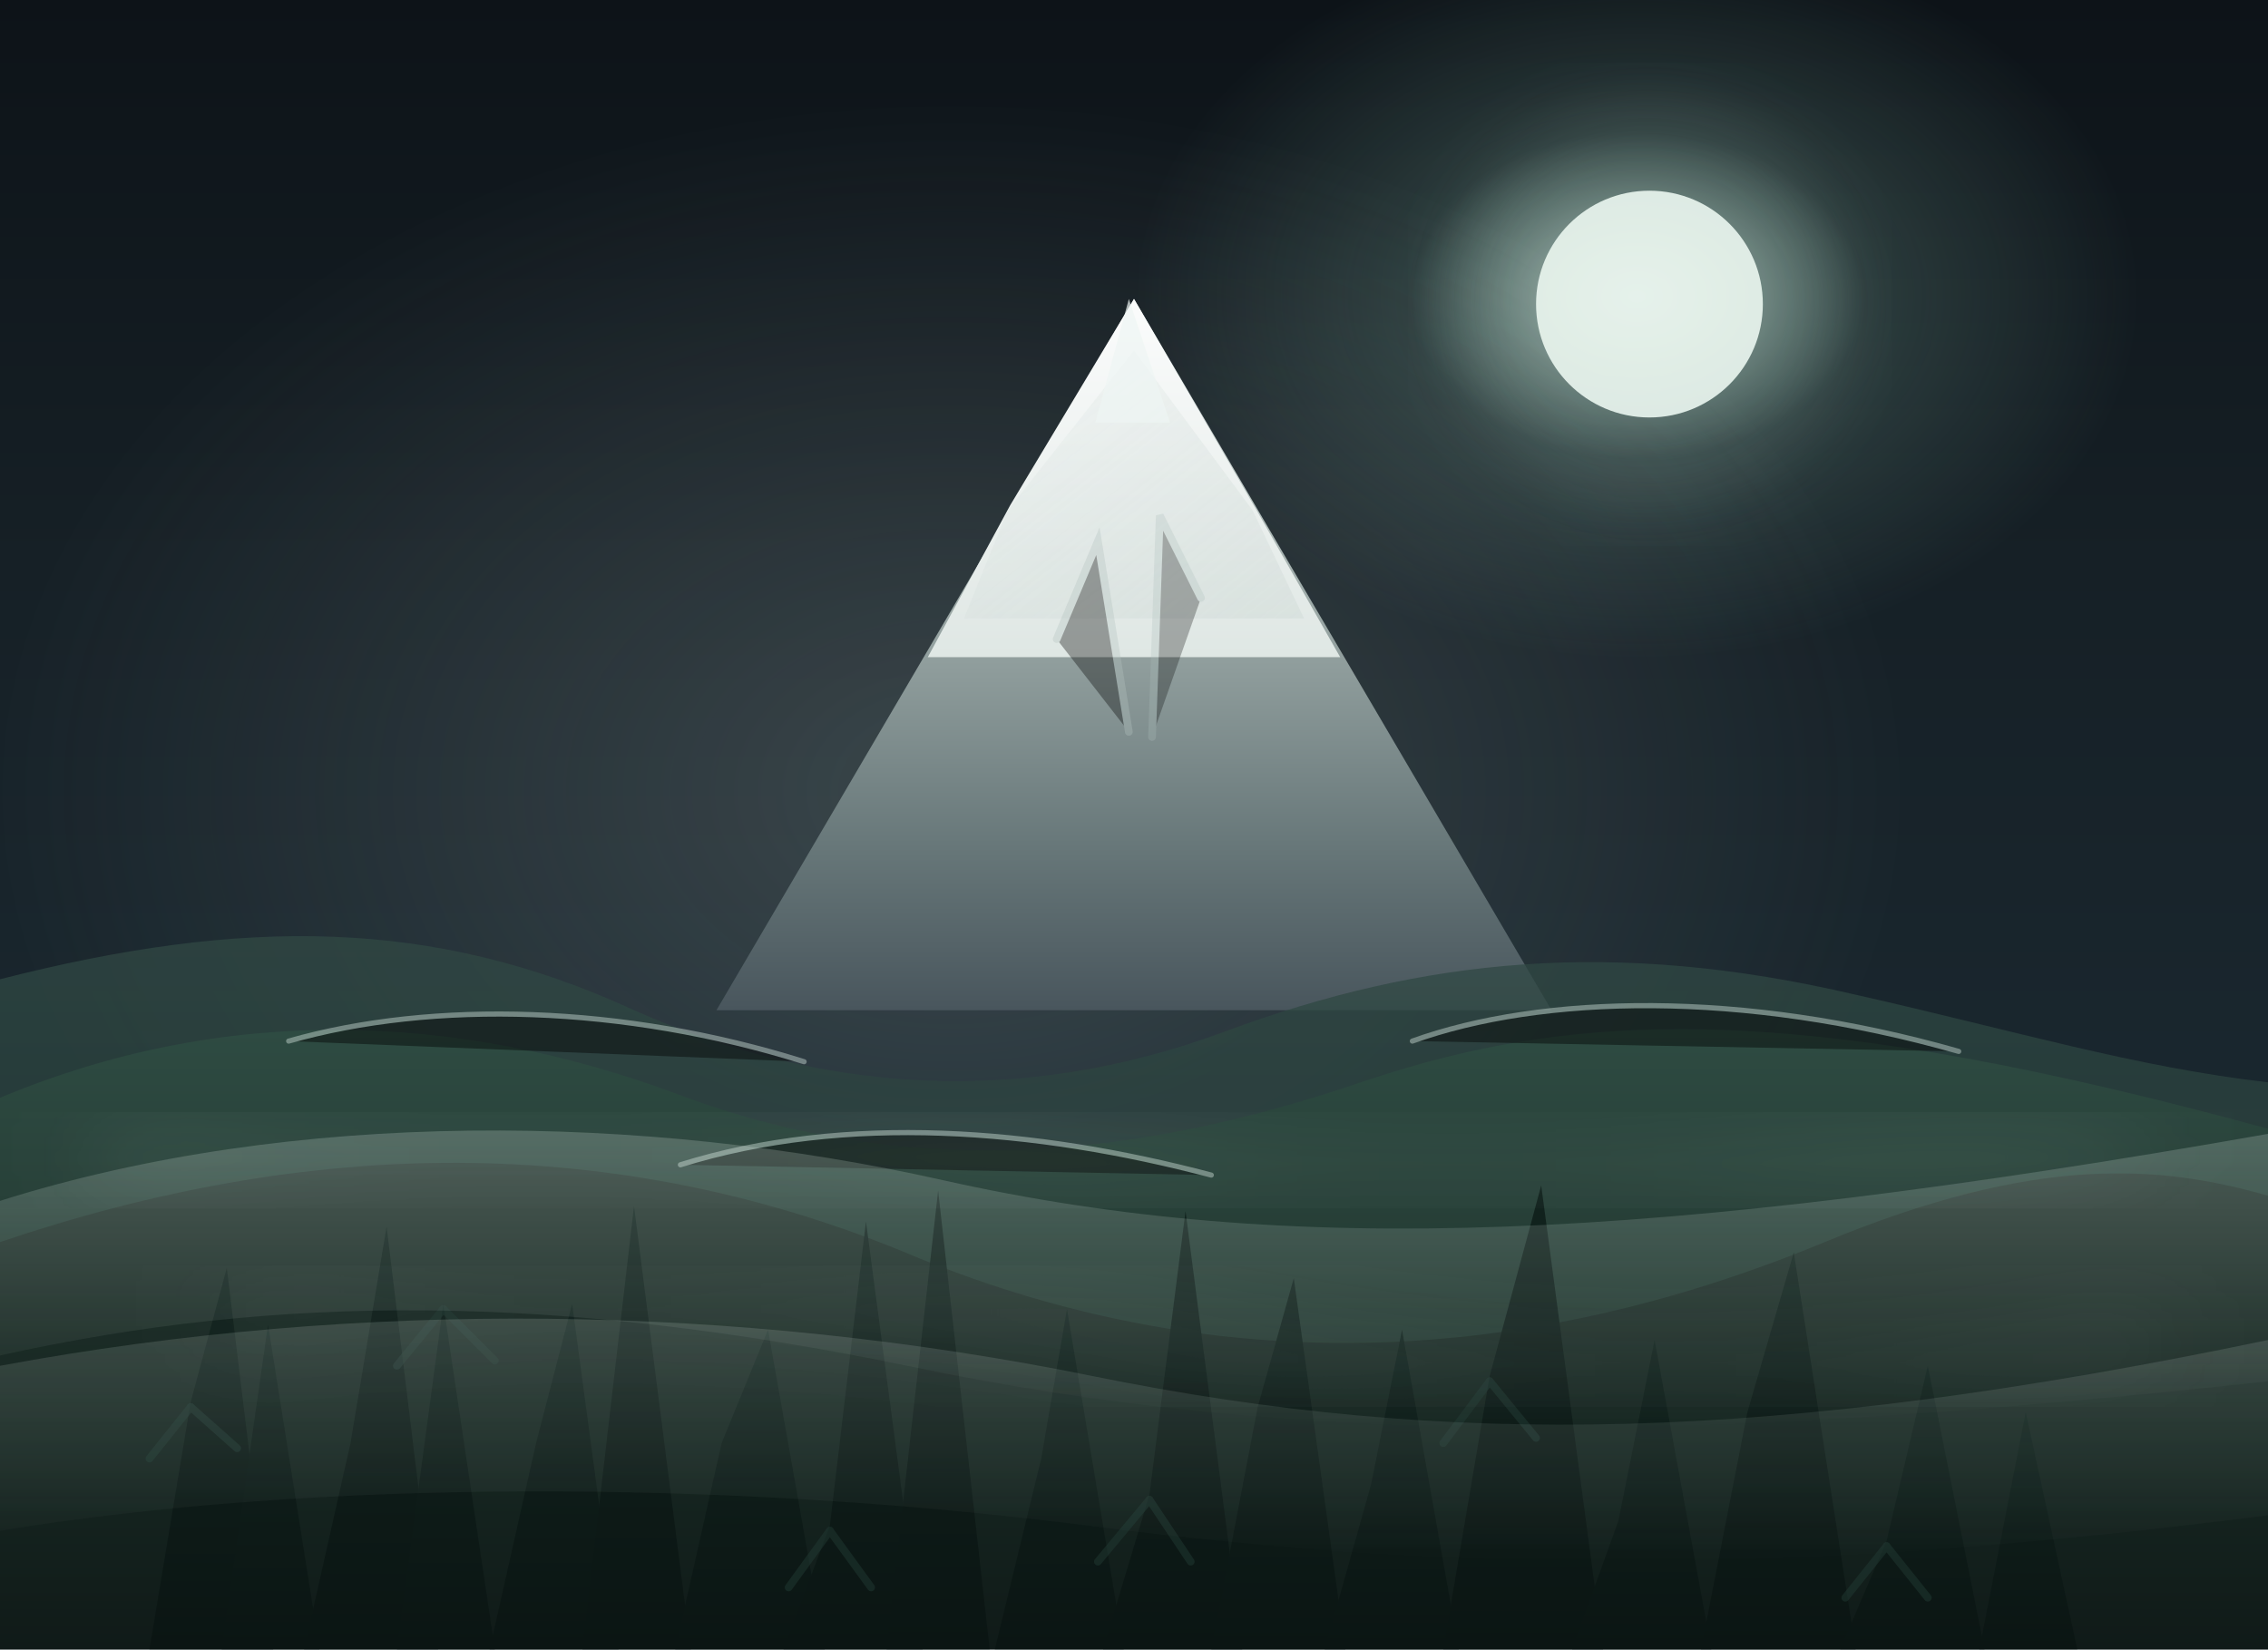
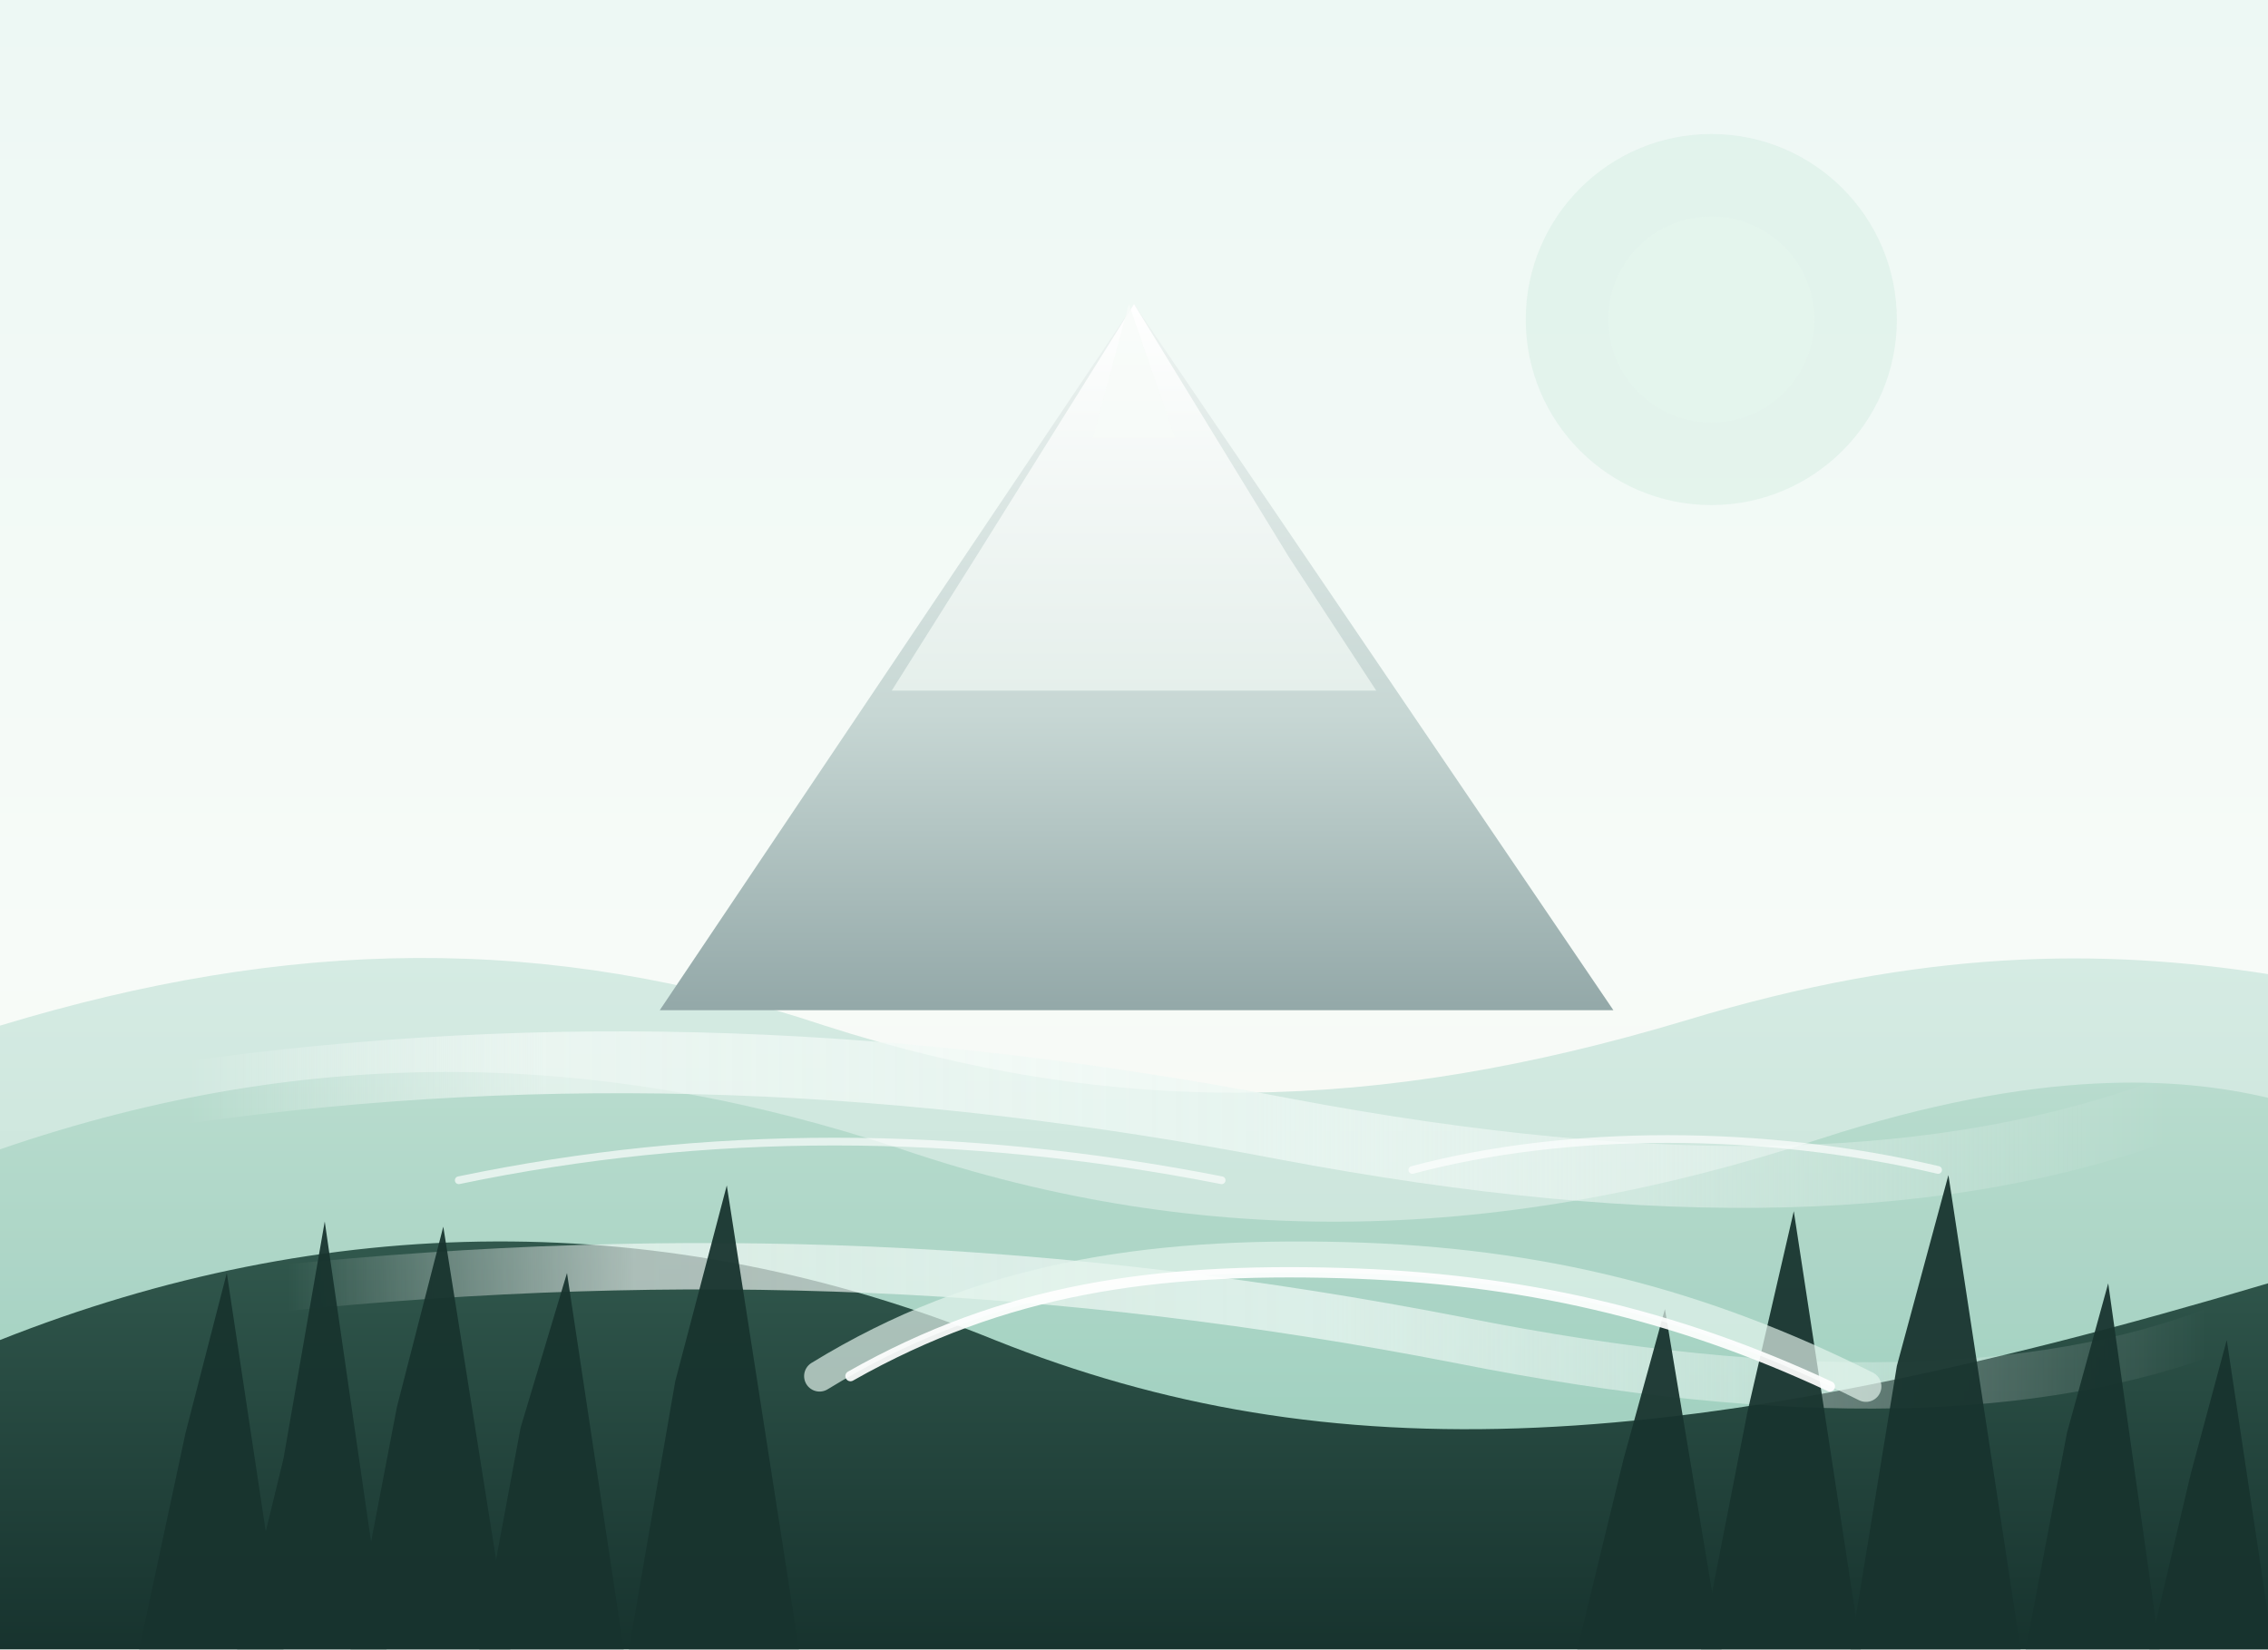
- <svg xmlns="http://www.w3.org/2000/svg" width="880" height="640" viewBox="0 0 880 640" role="img" aria-label="Mount Fuji above layered cedar forest and drifting mist in a calm forest palette">
+ <svg xmlns="http://www.w3.org/2000/svg" width="880" height="640" viewBox="0 0 880 640" role="img" aria-label="Mount Fuji above layered cedar forest and drifting mist in a calm parchment-and-jade palette">
  <defs>
-     <linearGradient id="sky" x1="0" y1="0" x2="0" y2="1">
-       <stop offset="0%" stop-color="#0d1318" />
-       <stop offset="34%" stop-color="#162026" />
-       <stop offset="72%" stop-color="#1a2830" />
-       <stop offset="100%" stop-color="#202630" />
-     </linearGradient>
-     <radialGradient id="moonGlow" cx="0.72" cy="0.18" r="0.22">
-       <stop offset="0%" stop-color="#dff3ea" stop-opacity="0.85" />
-       <stop offset="45%" stop-color="#9fd7c1" stop-opacity="0.18" />
-       <stop offset="100%" stop-color="#9fd7c1" stop-opacity="0" />
-     </radialGradient>
-     <radialGradient id="mistGlow" cx="0.42" cy="0.48" r="0.42">
-       <stop offset="0%" stop-color="#dbe8e2" stop-opacity="0.18" />
-       <stop offset="100%" stop-color="#dbe8e2" stop-opacity="0" />
-     </radialGradient>
-     <linearGradient id="fuji" x1="0" y1="0" x2="0" y2="1">
-       <stop offset="0%" stop-color="#dde6e4" />
-       <stop offset="42%" stop-color="#9eaba9" />
-       <stop offset="78%" stop-color="#667678" />
-       <stop offset="100%" stop-color="#49565d" />
-     </linearGradient>
-     <linearGradient id="snow" x1="0" y1="0" x2="0" y2="1">
-       <stop offset="0%" stop-color="#fbfcfc" />
-       <stop offset="100%" stop-color="#dfe7e4" />
-     </linearGradient>
-     <linearGradient id="snowShadow" x1="0" y1="0" x2="1" y2="1">
-       <stop offset="0%" stop-color="#edf3f1" stop-opacity="0.92" />
-       <stop offset="100%" stop-color="#b8c6c2" stop-opacity="0.5" />
+     <linearGradient id="panelSky" x1="0" y1="0" x2="0" y2="1">
+       <stop offset="0%" stop-color="#edf8f4" />
+       <stop offset="58%" stop-color="#f7fbf8" />
+       <stop offset="100%" stop-color="#faf6ee" />
    </linearGradient>
    <linearGradient id="ridgeFar" x1="0" y1="0" x2="0" y2="1">
-       <stop offset="0%" stop-color="#304944" />
-       <stop offset="100%" stop-color="#20322f" />
+       <stop offset="0%" stop-color="#d5ebe3" />
+       <stop offset="100%" stop-color="#bfddd1" />
+     </linearGradient>
+     <linearGradient id="ridgeMid" x1="0" y1="0" x2="0" y2="1">
+       <stop offset="0%" stop-color="#b7dbcd" />
+       <stop offset="100%" stop-color="#8fc7b5" />
    </linearGradient>
    <linearGradient id="ridgeNear" x1="0" y1="0" x2="0" y2="1">
-       <stop offset="0%" stop-color="#22332d" />
-       <stop offset="60%" stop-color="#162621" />
-       <stop offset="100%" stop-color="#101a18" />
+       <stop offset="0%" stop-color="#31584d" />
+       <stop offset="100%" stop-color="#17332e" />
    </linearGradient>
-     <linearGradient id="ridgeMid" x1="0" y1="0" x2="0" y2="1">
-       <stop offset="0%" stop-color="#2e4b42" />
-       <stop offset="54%" stop-color="#21362f" />
-       <stop offset="100%" stop-color="#172925" />
+     <linearGradient id="mistBand" x1="0" y1="0" x2="1" y2="0">
+       <stop offset="0%" stop-color="#ffffff" stop-opacity="0" />
+       <stop offset="18%" stop-color="#f5fbf8" stop-opacity="0.68" />
+       <stop offset="54%" stop-color="#edf8f4" stop-opacity="0.8" />
+       <stop offset="100%" stop-color="#ffffff" stop-opacity="0" />
    </linearGradient>
-     <linearGradient id="mist" x1="0" y1="0" x2="0" y2="1">
-       <stop offset="0%" stop-color="#dbe8e2" stop-opacity="0.22" />
-       <stop offset="100%" stop-color="#dbe8e2" stop-opacity="0" />
+     <linearGradient id="fujiBody" x1="0" y1="0" x2="0" y2="1">
+       <stop offset="0%" stop-color="#eef4f2" />
+       <stop offset="58%" stop-color="#c7d7d4" />
+       <stop offset="100%" stop-color="#93a8a8" />
    </linearGradient>
-     <linearGradient id="treeFill" x1="0" y1="0" x2="0" y2="1">
-       <stop offset="0%" stop-color="#11231e" />
-       <stop offset="100%" stop-color="#0b1513" />
+     <linearGradient id="fujiSnow" x1="0" y1="0" x2="0" y2="1">
+       <stop offset="0%" stop-color="#ffffff" />
+       <stop offset="100%" stop-color="#e5efeb" />
    </linearGradient>
-     <filter id="softBlur" x="-10%" y="-10%" width="120%" height="120%">
-       <feGaussianBlur stdDeviation="12" />
-     </filter>
-     <filter id="mistBlur" x="-10%" y="-10%" width="120%" height="120%">
-       <feGaussianBlur stdDeviation="18" />
-     </filter>
  </defs>
-   <rect width="880" height="640" fill="url(#sky)" />
-   <rect width="880" height="640" fill="url(#moonGlow)" />
-   <rect width="880" height="640" fill="url(#mistGlow)" />
-   <circle cx="640" cy="118" r="44" fill="#eaf5ef" opacity="0.92" />
-   <circle cx="640" cy="118" r="78" fill="#d4eee2" opacity="0.1" filter="url(#softBlur)" />
-   <path d="M278 392 L440 116 L602 392 Z" fill="url(#fuji)" />
-   <path d="M392 196 L440 116 L487 197 L520 255 L360 255 Z" fill="url(#snow)" />
-   <path d="M391 198 L440 136 L486 198 L506 240 L374 240 Z" fill="url(#snowShadow)" opacity="0.42" />
-   <path d="M438 116 L454 164 L425 164 Z" fill="#eef5f3" opacity="0.7" />
-   <path d="M410 248 L426 210 L438 284" stroke="#b4c1bf" stroke-width="3" stroke-linecap="round" opacity="0.34" />
-   <path d="M466 232 L450 200 L447 286" stroke="#aebdbc" stroke-width="3" stroke-linecap="round" opacity="0.28" />
-   <path d="M0 380 C94 356, 168 356, 246 392 C318 424, 396 430, 476 400 C552 372, 626 364, 720 386 C782 400, 828 414, 880 420 L880 640 L0 640 Z" fill="url(#ridgeFar)" opacity="0.74" />
-   <path d="M0 426 C86 390, 176 392, 264 425 C352 458, 440 450, 528 420 C616 390, 704 390, 880 438 L880 640 L0 640 Z" fill="url(#ridgeMid)" />
-   <path d="M0 482 C118 442, 238 438, 356 488 C474 536, 592 530, 708 482 C790 448, 838 452, 880 464 L880 640 L0 640 Z" fill="url(#ridgeNear)" />
-   <g opacity="0.42" stroke="#d7e8df" stroke-width="2" stroke-linecap="round">
-     <path d="M112 404 C168 388, 242 390, 312 412" />
-     <path d="M548 404 C598 386, 676 384, 760 408" />
-     <path d="M264 452 C328 432, 402 438, 470 456" />
+   <rect width="880" height="640" fill="url(#panelSky)" />
+   <circle cx="664" cy="124" r="72" fill="#cbe8dc" opacity="0.36" />
+   <circle cx="664" cy="124" r="40" fill="#e4f5ed" opacity="0.98" />
+   <path d="M0 398 C112 364, 212 362, 320 398 C432 434, 534 432, 654 396 C746 368, 816 368, 880 378 L880 640 L0 640 Z" fill="url(#ridgeFar)" />
+   <path d="M0 446 C122 404, 236 408, 350 446 C468 486, 584 482, 706 442 C792 414, 846 418, 880 426 L880 640 L0 640 Z" fill="url(#ridgeMid)" opacity="0.92" />
+   <path d="M0 520 C126 470, 258 468, 386 520 C516 572, 652 566, 880 498 L880 640 L0 640 Z" fill="url(#ridgeNear)" />
+   <path d="M256 392 L440 118 L626 392 Z" fill="url(#fujiBody)" />
+   <path d="M380 214 L440 118 L500 216 L534 268 L346 268 Z" fill="url(#fujiSnow)" />
+   <path d="M438 118 L456 170 L424 170 Z" fill="#f7fbf8" opacity="0.78" />
+   <path d="M72 424 C214 404, 352 410, 498 438 C646 466, 756 462, 842 430" fill="none" stroke="url(#mistBand)" stroke-width="24" stroke-linecap="round" />
+   <path d="M108 500 C264 484, 412 490, 566 520 C696 546, 792 542, 860 516" fill="none" stroke="url(#mistBand)" stroke-width="18" stroke-linecap="round" opacity="0.92" />
+   <path d="M178 458 C274 438, 372 438, 474 458" fill="none" stroke="#ffffff" stroke-width="3" stroke-linecap="round" opacity="0.66" />
+   <path d="M548 454 C608 438, 684 438, 752 454" fill="none" stroke="#ffffff" stroke-width="3" stroke-linecap="round" opacity="0.66" />
+   <g fill="#17332e" opacity="0.94">
+     <path d="M54 640 l18 -84 l16 -62 l22 146 z" />
+     <path d="M92 640 l18 -74 l16 -92 l24 166 z" />
+     <path d="M136 640 l18 -94 l18 -70 l26 164 z" />
+     <path d="M186 640 l16 -86 l18 -60 l22 146 z" />
+     <path d="M244 640 l18 -104 l20 -76 l28 180 z" />
+     <path d="M612 640 l18 -74 l16 -58 l22 132 z" />
+     <path d="M660 640 l18 -92 l18 -78 l26 170 z" />
+     <path d="M718 640 l18 -110 l20 -74 l28 184 z" />
+     <path d="M786 640 l16 -84 l16 -58 l20 142 z" />
+     <path d="M834 640 l16 -68 l14 -52 l18 120 z" />
  </g>
-   <g fill="url(#treeFill)">
-     <path d="M58 640 L74 544 L88 492 L106 640 Z" />
-     <path d="M86 640 L104 514 L124 640 Z" />
-     <path d="M118 640 L136 560 L150 476 L170 640 Z" />
-     <path d="M154 640 L172 506 L192 640 Z" />
-     <path d="M190 640 L208 560 L222 506 L240 640 Z" />
-     <path d="M226 640 L246 468 L268 640 Z" />
-     <path d="M262 640 L280 560 L298 516 L320 640 Z" />
-     <path d="M304 640 L322 592 L336 474 L358 640 Z" />
-     <path d="M344 640 L364 462 L384 640 Z" />
-     <path d="M386 640 L404 566 L414 508 L436 640 Z" />
-     <path d="M428 640 L446 580 L460 470 L482 640 Z" />
-     <path d="M470 640 L488 546 L502 496 L522 640 Z" />
-     <path d="M514 640 L532 576 L544 516 L566 640 Z" />
-     <path d="M560 640 L578 534 L598 460 L622 640 Z" />
-     <path d="M610 640 L628 590 L642 520 L664 640 Z" />
-     <path d="M660 640 L678 548 L696 486 L720 640 Z" />
-     <path d="M714 640 L732 598 L748 530 L770 640 Z" />
-     <path d="M768 640 L786 548 L806 640 Z" />
-   </g>
-   <g stroke="#223b34" stroke-width="3" stroke-linecap="round" opacity="0.48">
-     <path d="M74 546 L58 566" />
-     <path d="M74 546 L92 562" />
-     <path d="M172 508 L154 530" />
-     <path d="M172 508 L192 528" />
-     <path d="M322 594 L306 616" />
-     <path d="M322 594 L338 616" />
-     <path d="M446 582 L426 606" />
-     <path d="M446 582 L462 606" />
-     <path d="M578 536 L560 560" />
-     <path d="M578 536 L596 558" />
-     <path d="M732 600 L716 620" />
-     <path d="M732 600 L748 620" />
-   </g>
-   <path d="M0 466 C114 430, 250 432, 366 458 C500 488, 642 482, 880 440 L880 536 C660 560, 504 562, 352 530 C216 502, 108 502, 0 526 Z" fill="url(#mist)" />
-   <path d="M0 530 C140 504, 286 506, 424 534 C562 562, 688 560, 880 520 L880 588 C708 610, 576 612, 422 592 C280 574, 122 574, 0 594 Z" fill="url(#mist)" opacity="0.72" />
-   <path d="M46 446 C156 430, 280 430, 406 452 C532 474, 654 470, 828 436" fill="none" stroke="#e7f2ed" stroke-opacity="0.12" stroke-width="22" stroke-linecap="round" filter="url(#mistBlur)" />
-   <path d="M88 506 C214 488, 332 494, 466 522 C596 548, 702 548, 836 520" fill="none" stroke="#eff6f1" stroke-opacity="0.08" stroke-width="18" stroke-linecap="round" filter="url(#mistBlur)" />
+   <path d="M318 534 C380 496, 444 486, 522 488 C598 490, 660 506, 724 538" fill="none" stroke="#e4f5ed" stroke-width="12" stroke-linecap="round" opacity="0.68" />
+   <path d="M330 534 C390 500, 448 492, 520 494 C590 496, 650 510, 710 538" fill="none" stroke="#ffffff" stroke-width="4" stroke-linecap="round" opacity="0.92" />
</svg>
